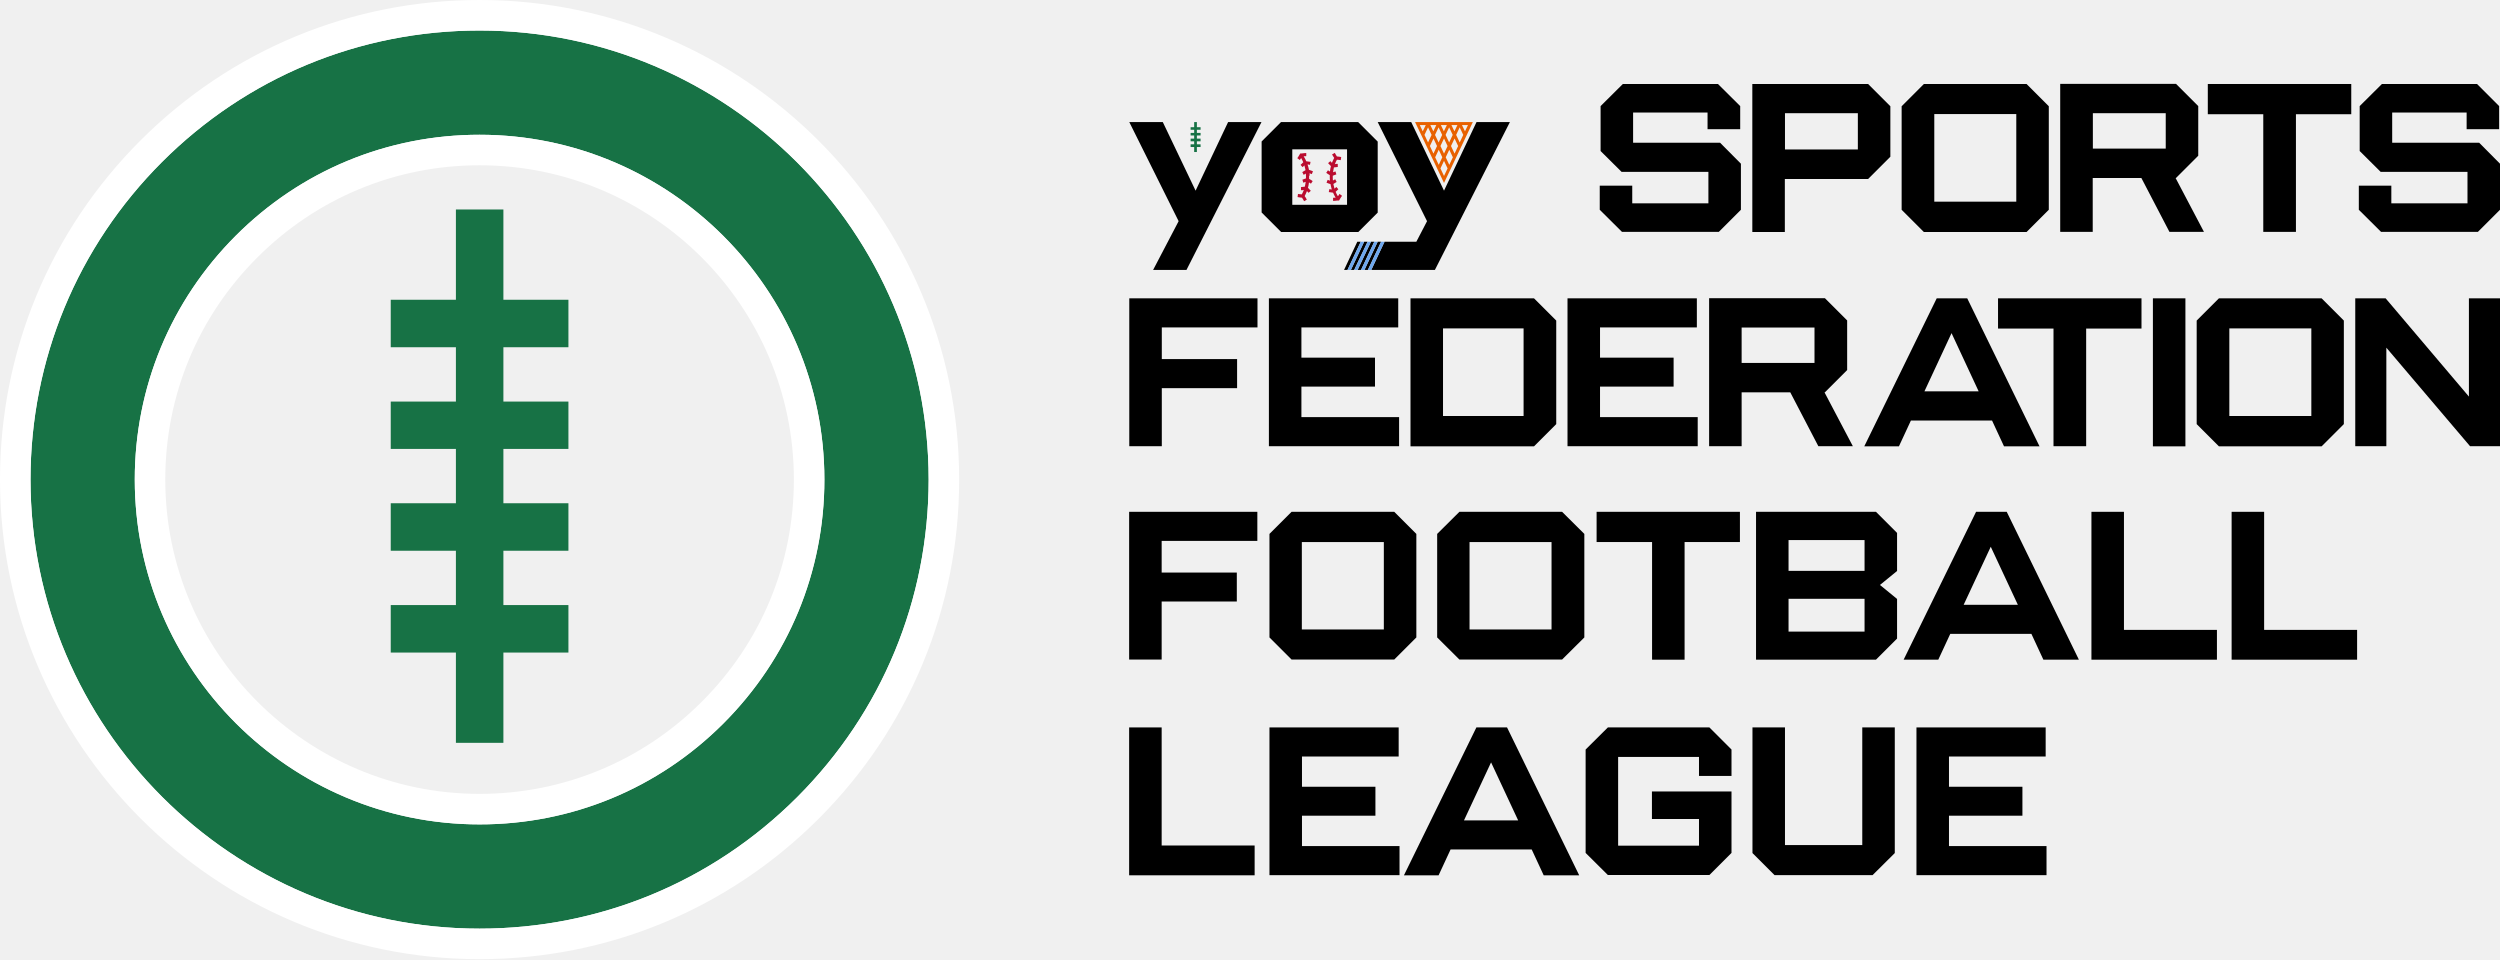
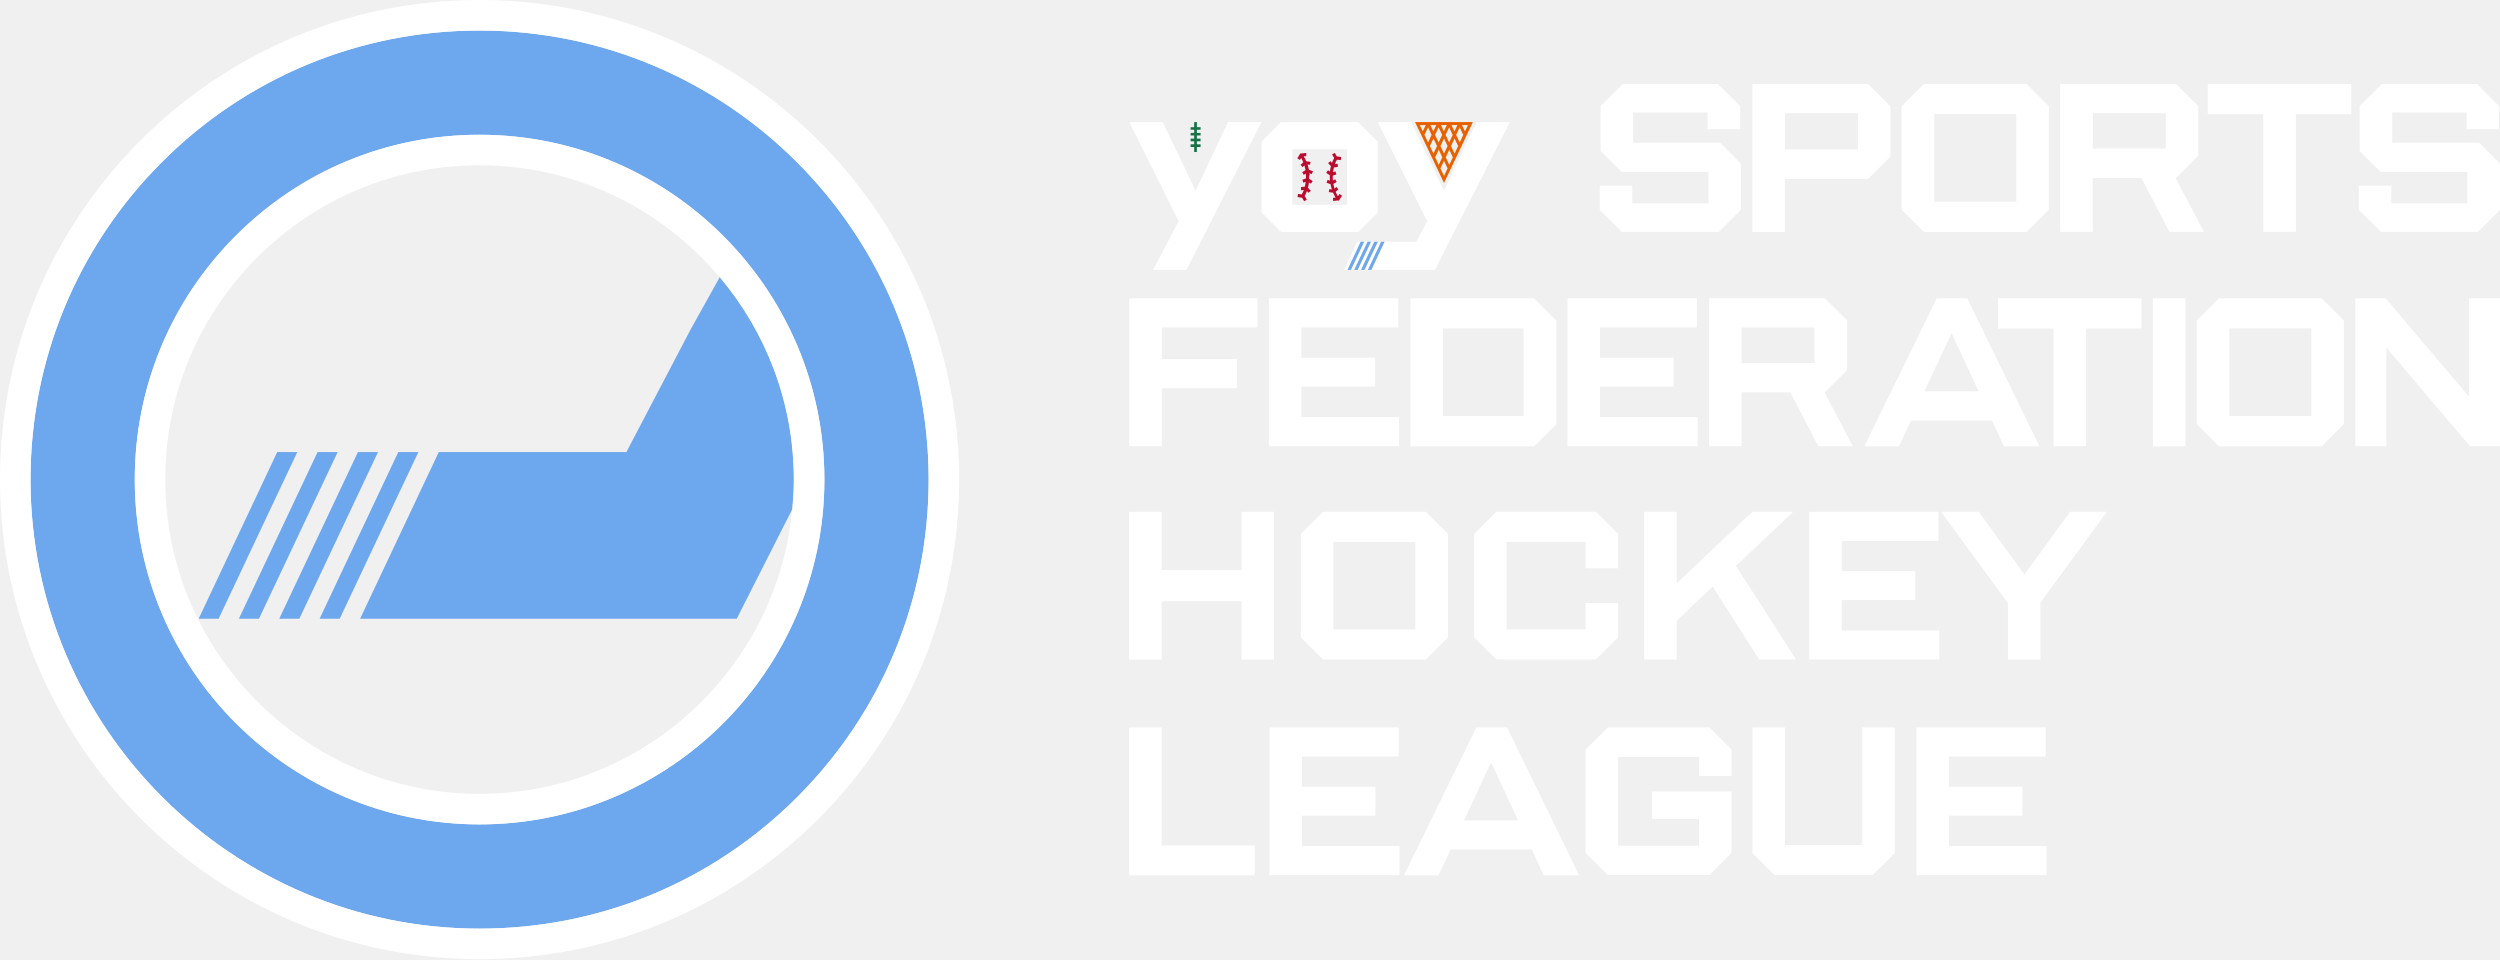
<svg xmlns="http://www.w3.org/2000/svg" id="Layer_2" data-name="Layer 2" viewBox="0 0 175.31 67.26">
  <defs>
    <style>
      .cls-1 {
        fill: none;
      }

      .cls-2 {
        fill: #ba0c2f;
      }

      .cls-3 {
        fill: #177245;
      }

      .cls-4 {
        fill: #e86100;
      }

      .cls-5 {
        fill: #fff;
      }

      .cls-6 {
        fill: #6da7ee;
      }
    </style>
  </defs>
  <g id="Layer_1-2" data-name="Layer 1">
    <g>
      <g>
        <g>
          <g>
-             <polygon points="79.19 31.29 81.47 31.29 81.47 27.22 86.75 27.22 86.75 25.18 81.47 25.18 81.47 22.96 88.18 22.96 88.18 20.92 79.19 20.92 79.19 31.29" />
-             <polygon points="91.26 27.11 96.42 27.11 96.42 25.08 91.26 25.08 91.26 22.96 98.05 22.96 98.05 20.92 88.98 20.92 88.98 31.29 98.11 31.29 98.11 29.25 91.26 29.25 91.26 27.11" />
+             <polygon class="cls-5" points="79.19 31.29 81.47 31.29 81.47 27.22 86.75 27.22 86.75 25.18 81.47 25.18 81.47 22.96 88.18 22.96 88.18 20.92 79.19 20.92 79.19 31.29" />
+             <polygon class="cls-5" points="91.26 27.11 96.42 27.11 96.42 25.08 91.26 25.08 91.26 22.96 98.05 22.96 98.05 20.92 88.98 20.92 88.98 31.29 98.11 31.29 98.11 29.25 91.26 29.25 91.26 27.11" />
            <g>
              <rect class="cls-1" x="101.19" y="23.04" width="5.65" height="6.14" />
-               <path d="M98.91,20.92v10.38h8.66l1.56-1.56v-7.26l-1.56-1.56h-8.66ZM106.84,29.17h-5.65v-6.14h5.65v6.14Z" />
+               <path class="cls-5" d="M98.91,20.92v10.38h8.66l1.56-1.56v-7.26l-1.56-1.56h-8.66ZM106.84,29.17h-5.65v-6.14h5.65v6.14Z" />
            </g>
-             <polygon points="112.2 27.11 117.36 27.11 117.36 25.08 112.2 25.08 112.2 22.96 118.99 22.96 118.99 20.92 109.92 20.92 109.92 31.29 119.05 31.29 119.05 29.25 112.2 29.25 112.2 27.11" />
+             <polygon class="cls-5" points="112.2 27.11 117.36 27.11 117.36 25.08 112.2 25.08 112.2 22.96 118.99 22.96 118.99 20.92 109.92 20.92 109.92 31.29 119.05 31.29 119.05 29.25 112.2 29.25 112.2 27.11" />
            <g>
              <rect class="cls-1" x="122.13" y="22.98" width="5.11" height="2.48" />
-               <path d="M127.97,27.51l1.56-1.56v-3.48l-1.56-1.56h-8.12v10.38h2.28v-3.78h3.41l1.97,3.78h2.42l-1.99-3.78h.03ZM127.24,25.45h-5.11v-2.48h5.11v2.48Z" />
+               <path class="cls-5" d="M127.97,27.51l1.56-1.56v-3.48l-1.56-1.56h-8.12v10.38h2.28v-3.78h3.41l1.97,3.78h2.42l-1.99-3.78h.03ZM127.24,25.45h-5.11v-2.48h5.11v2.48Z" />
            </g>
            <g>
-               <polygon class="cls-1" points="134.95 27.44 138.74 27.44 136.84 23.36 134.95 27.44" />
-               <path d="M135.81,20.92l-5.08,10.38h2.43l.84-1.81h5.69l.84,1.81h2.49l-5.07-10.38h-2.15ZM134.95,27.44l1.9-4.08,1.9,4.08h-3.79Z" />
+               <polygon class="cls-1" points="134.95 27.44 138.74 27.44 136.85 23.36 134.95 27.44" />
+               <path class="cls-5" d="M135.81,20.92l-5.08,10.38h2.43l.84-1.81h5.69l.84,1.81h2.49l-5.07-10.38h-2.15ZM134.95,27.44l1.9-4.08,1.9,4.08h-3.79Z" />
            </g>
-             <polygon points="140.11 23.04 144 23.04 144 31.29 146.29 31.29 146.29 23.04 150.17 23.04 150.17 20.92 140.11 20.92 140.11 23.04" />
-             <rect x="150.97" y="20.92" width="2.28" height="10.38" />
+             <polygon class="cls-5" points="140.11 23.04 144 23.04 144 31.29 146.29 31.29 146.29 23.04 150.17 23.04 150.17 20.92 140.11 20.92 140.11 23.04" />
+             <rect class="cls-5" x="150.97" y="20.92" width="2.28" height="10.38" />
            <g>
              <rect class="cls-1" x="156.33" y="23.04" width="5.75" height="6.14" />
-               <path d="M155.6,20.92l-1.56,1.56v7.26l1.56,1.56h7.2l1.56-1.56v-7.26l-1.56-1.56h-7.2ZM162.08,29.17h-5.75v-6.14h5.75v6.14Z" />
+               <path class="cls-5" d="M155.6,20.92l-1.56,1.56v7.26l1.56,1.56h7.2l1.56-1.56v-7.26l-1.56-1.56h-7.2ZM162.08,29.17h-5.75v-6.14h5.75v6.14Z" />
            </g>
-             <polygon points="173.13 20.92 173.13 27.81 167.29 20.92 165.16 20.92 165.16 31.29 167.34 31.29 167.34 24.38 173.21 31.29 175.31 31.29 175.31 20.92 173.13 20.92" />
+             <polygon class="cls-5" points="173.13 20.92 173.13 27.81 167.29 20.92 165.16 20.92 165.16 31.29 167.34 31.29 167.34 24.38 173.21 31.29 175.31 31.29 175.31 20.92 173.13 20.92" />
          </g>
          <g>
            <g>
-               <polygon points="114.52 10.01 114.52 7.89 119.74 7.89 119.74 9.06 122.03 9.06 122.03 7.44 120.47 5.89 113.8 5.89 112.24 7.44 112.24 10.59 113.71 12.05 119.8 12.05 119.8 14.26 114.46 14.26 114.46 13.02 112.18 13.02 112.18 14.71 113.74 16.26 120.53 16.26 122.08 14.71 122.08 11.48 120.62 10.01 114.52 10.01" />
+               <polygon class="cls-5" points="114.52 10.01 114.52 7.89 119.74 7.89 119.74 9.06 122.03 9.06 122.03 7.44 120.47 5.89 113.8 5.89 112.24 7.44 112.24 10.59 113.71 12.05 119.8 12.05 119.8 14.26 114.46 14.26 114.46 13.02 112.18 13.02 112.18 14.71 113.74 16.26 120.53 16.26 122.08 14.71 122.08 11.48 120.62 10.01 114.52 10.01" />
              <g>
-                 <rect class="cls-1" x="125.16" y="7.95" width="5.11" height="2.54" />
-                 <path d="M122.88,5.89v10.38h2.28v-3.72h5.84l1.56-1.56v-3.54l-1.56-1.56h-8.12ZM130.28,10.48h-5.11v-2.54h5.11v2.54Z" />
+                 <rect class="cls-1" x="125.17" y="7.95" width="5.11" height="2.54" />
+                 <path class="cls-5" d="M122.88,5.89v10.38h2.28v-3.72h5.84l1.56-1.56v-3.54l-1.56-1.56h-8.12ZM130.28,10.48h-5.11v-2.54h5.11v2.54Z" />
              </g>
              <g>
                <rect class="cls-1" x="135.64" y="8.01" width="5.75" height="6.14" />
-                 <path d="M134.91,5.89l-1.56,1.56v7.26l1.56,1.56h7.2l1.56-1.56v-7.26l-1.56-1.56h-7.2ZM141.39,14.14h-5.75v-6.14h5.75v6.14Z" />
+                 <path class="cls-5" d="M134.91,5.89l-1.56,1.56v7.26l1.56,1.56h7.2l1.56-1.56v-7.26l-1.56-1.56h-7.2ZM141.39,14.14h-5.75v-6.14h5.75v6.14Z" />
              </g>
              <g>
                <rect class="cls-1" x="146.75" y="7.95" width="5.11" height="2.48" />
-                 <path d="M152.59,12.48l1.56-1.56v-3.48l-1.56-1.56h-8.12v10.38h2.28v-3.78h3.41l1.97,3.78h2.42l-1.99-3.78h.03ZM151.87,10.42h-5.11v-2.48h5.11v2.48Z" />
+                 <path class="cls-5" d="M152.59,12.48l1.56-1.56v-3.48l-1.56-1.56h-8.12v10.38h2.28v-3.78h3.41l1.97,3.78h2.42l-1.99-3.78h.03ZM151.87,10.42h-5.11v-2.48h5.11v2.48Z" />
              </g>
-               <polygon points="154.82 8.01 158.71 8.01 158.71 16.26 161 16.26 161 8.01 164.88 8.01 164.88 5.89 154.82 5.89 154.82 8.01" />
-               <polygon points="173.85 10.01 167.75 10.01 167.75 7.89 172.97 7.89 172.97 9.06 175.25 9.06 175.25 7.44 173.7 5.89 167.03 5.89 165.47 7.44 165.47 10.59 166.94 12.05 173.03 12.05 173.03 14.26 167.69 14.26 167.69 13.02 165.41 13.02 165.41 14.71 166.97 16.26 173.76 16.26 175.31 14.71 175.31 11.48 173.85 10.01" />
+               <polygon class="cls-5" points="154.82 8.01 158.71 8.01 158.71 16.26 161 16.26 161 8.01 164.88 8.01 164.88 5.89 154.82 5.89 154.82 8.01" />
+               <polygon class="cls-5" points="173.85 10.01 167.75 10.01 167.75 7.89 172.97 7.89 172.97 9.06 175.25 9.06 175.25 7.44 173.7 5.89 167.03 5.89 165.47 7.44 165.47 10.59 166.94 12.05 173.03 12.05 173.03 14.26 167.69 14.26 167.69 13.02 165.41 13.02 165.41 14.71 166.97 16.26 173.76 16.26 175.31 14.71 175.31 11.48 173.85 10.01" />
            </g>
            <g>
              <polygon class="cls-1" points="93.42 11.75 93.42 11.75 93.42 11.75 93.42 11.75" />
              <polygon class="cls-1" points="93.64 10.88 93.64 10.88 93.64 10.88 93.64 10.88" />
              <polygon class="cls-1" points="93.42 11.53 93.42 11.53 93.42 11.53 93.42 11.53" />
              <polygon class="cls-1" points="91.72 13.77 91.72 13.77 91.72 13.77 91.72 13.77" />
              <polygon class="cls-1" points="92.82 13.4 92.82 13.4 92.82 13.4 92.82 13.4" />
              <polygon class="cls-1" points="93.74 11.18 93.74 11.18 93.74 11.18 93.74 11.18" />
              <polygon class="cls-1" points="93.74 11.21 93.74 11.21 93.74 11.21 93.74 11.21" />
-               <polygon class="cls-1" points="90.89 13.84 90.9 13.84 90.89 13.84 90.89 13.84" />
-               <polygon points="83.2 18.93 88.46 8.56 86.12 8.56 83.84 13.37 81.54 8.56 79.19 8.56 82.65 15.51 80.86 18.93 83.2 18.93" />
+               <polygon class="cls-1" points="90.9 13.84 90.9 13.84 90.89 13.84 90.9 13.84" />
+               <polygon class="cls-5" points="83.2 18.93 88.46 8.56 86.12 8.56 83.84 13.37 81.54 8.56 79.19 8.56 82.65 15.51 80.86 18.93 83.2 18.93" />
              <g>
-                 <polygon points="96.61 16.95 95.68 18.93 95.92 18.93 96.85 16.95 96.61 16.95" />
-                 <polygon points="96.14 16.95 95.2 18.93 95.44 18.93 96.37 16.95 96.14 16.95" />
-                 <polygon points="95.66 16.95 94.73 18.93 94.96 18.93 95.9 16.95 95.66 16.95" />
-                 <polygon points="95.18 16.95 94.25 18.93 94.49 18.93 95.42 16.95 95.18 16.95" />
-                 <polygon points="103.54 8.56 101.26 13.37 98.96 8.56 96.61 8.56 100.07 15.51 99.32 16.95 97.09 16.95 96.16 18.93 98.28 18.93 100.62 18.93 105.88 8.56 103.54 8.56" />
+                 <polygon class="cls-5" points="96.62 16.95 95.68 18.93 95.92 18.93 96.85 16.95 96.62 16.95" />
+                 <polygon class="cls-5" points="96.14 16.95 95.2 18.93 95.44 18.93 96.37 16.95 96.14 16.95" />
+                 <polygon class="cls-5" points="95.66 16.95 94.73 18.93 94.96 18.93 95.9 16.95 95.66 16.95" />
+                 <polygon class="cls-5" points="95.18 16.95 94.25 18.93 94.49 18.93 95.42 16.95 95.18 16.95" />
+                 <polygon class="cls-5" points="103.54 8.56 101.26 13.37 98.96 8.56 96.61 8.56 100.08 15.51 99.32 16.95 97.09 16.95 96.16 18.93 98.28 18.93 100.62 18.93 105.88 8.56 103.54 8.56" />
                <polygon class="cls-6" points="95.42 16.95 94.49 18.93 94.73 18.93 95.66 16.95 95.42 16.95" />
                <polygon class="cls-6" points="95.9 16.95 94.96 18.93 95.2 18.93 96.14 16.95 95.9 16.95" />
-                 <polygon class="cls-6" points="96.37 16.95 95.44 18.93 95.68 18.93 96.61 16.95 96.37 16.95" />
+                 <polygon class="cls-6" points="96.37 16.95 95.44 18.93 95.68 18.93 96.62 16.95 96.37 16.95" />
                <polygon class="cls-6" points="96.85 16.95 95.92 18.93 96.16 18.93 97.09 16.95 96.85 16.95" />
              </g>
              <g>
-                 <polygon class="cls-1" points="102 10.78 102.25 10.24 101.99 9.71 101.74 10.24 102 10.78" />
+                 <polygon class="cls-1" points="102 10.78 102.25 10.24 102 9.71 101.74 10.24 102 10.78" />
                <polygon class="cls-1" points="101.63 10 101.88 9.46 101.62 8.93 101.37 9.46 101.63 10" />
                <polygon class="cls-1" points="101.26 10.78 101.51 10.24 101.25 9.71 101 10.24 101.26 10.78" />
                <polygon class="cls-1" points="101.37 11.03 101.63 11.56 101.88 11.03 101.63 10.49 101.37 11.03" />
                <polygon class="cls-1" points="102.37 9.99 102.62 9.46 102.36 8.93 102.11 9.46 102.37 9.99" />
                <polygon class="cls-1" points="100.88 10 101.14 9.46 100.88 8.93 100.63 9.46 100.88 10" />
                <polygon class="cls-1" points="100.14 10 100.4 9.46 100.14 8.93 99.89 9.46 100.14 10" />
                <polygon class="cls-1" points="102.73 9.21 102.94 8.77 102.53 8.77 102.73 9.21" />
                <polygon class="cls-1" points="100.51 9.21 100.72 8.77 100.3 8.77 100.51 9.21" />
                <polygon class="cls-1" points="99.98 8.77 99.56 8.77 99.77 9.21 99.98 8.77" />
                <polygon class="cls-1" points="101.25 9.21 101.46 8.77 101.04 8.77 101.25 9.21" />
                <polygon class="cls-1" points="101.26 11.28 101.01 11.81 101.26 12.34 101.51 11.81 101.26 11.28" />
                <polygon class="cls-1" points="101.99 9.21 102.2 8.77 101.78 8.77 101.99 9.21" />
                <polygon class="cls-1" points="100.52 10.78 100.77 10.24 100.51 9.71 100.26 10.24 100.52 10.78" />
                <polygon class="cls-1" points="100.63 11.03 100.89 11.56 101.14 11.03 100.89 10.49 100.63 11.03" />
                <path class="cls-4" d="M103.28,8.56h-4.05l.43.9.12.25.25.53.12.25.25.53.12.25.25.53.12.25.37.78h0s0,0,0,0l.37-.78.12-.25.25-.53.12-.25.25-.53.12-.25.25-.53.12-.25h0s.42-.9.42-.9ZM102.94,8.77l-.21.44-.21-.44h.42ZM100.14,8.93l.25.53-.25.53-.25-.53.25-.53ZM100.88,8.93l.25.53-.25.53-.25-.53.25-.53ZM101.62,8.93l.25.53-.25.53-.25-.53.25-.53ZM102.36,8.93l.25.53-.25.53-.25-.53.25-.53ZM102.25,10.24l-.25.53-.25-.53.25-.53.25.53ZM101.88,11.03l-.25.53-.25-.53.25-.53.25.53ZM101.51,10.24l-.25.53-.25-.53.25-.53.25.53ZM101.14,11.03l-.25.53-.25-.53.25-.53.25.53ZM100.77,10.24l-.25.53-.25-.53.25-.53.25.53ZM101.01,11.81l.25-.53.25.53-.25.53-.25-.53ZM102.2,8.77l-.21.44-.21-.44h.42ZM101.46,8.77l-.21.44-.21-.44h.42ZM100.72,8.77l-.21.44-.21-.44h.42ZM99.98,8.77l-.21.44-.21-.44h.42Z" />
              </g>
              <polygon class="cls-3" points="84.19 9.1 84.19 8.92 83.93 8.92 83.93 8.56 83.74 8.56 83.74 8.92 83.49 8.92 83.49 9.1 83.74 9.1 83.74 9.32 83.49 9.32 83.49 9.5 83.74 9.5 83.74 9.72 83.49 9.72 83.49 9.91 83.74 9.91 83.74 10.12 83.49 10.12 83.49 10.31 83.74 10.31 83.74 10.66 83.93 10.66 83.93 10.31 84.19 10.31 84.19 10.12 83.93 10.12 83.93 9.91 84.19 9.91 84.19 9.72 83.93 9.72 83.93 9.5 84.19 9.5 84.19 9.32 83.93 9.32 83.93 9.1 84.19 9.1" />
              <g>
                <path class="cls-1" d="M94.1,10.47h-3.49v3.89h3.84v-3.89h-.36ZM91.96,12.88s-.09-.06-.14-.09c-.02.13-.04.26-.07.38.07.06.14.13.2.21l-.16.14s-.07-.08-.11-.12c-.04.12-.1.24-.16.35.05.07.09.15.15.25l-.19.11c-.03-.05-.06-.1-.08-.14-.02-.04-.05-.07-.07-.11-.04,0-.08,0-.12-.01-.06,0-.12-.01-.19-.03l.03-.22c.1.02.19.03.27.03.05-.1.1-.21.14-.31-.06,0-.12.01-.19.02v-.22c.08,0,.16-.01.26-.03.03-.11.05-.22.06-.34-.06.02-.12.04-.17.06l-.06-.21c.08-.03.17-.05.25-.09,0-.06,0-.13,0-.19,0-.05,0-.1-.01-.15-.05.03-.1.06-.15.09l-.1-.19c.08-.04.15-.09.23-.14-.02-.11-.05-.22-.08-.33-.04.04-.08.08-.13.12l-.14-.16c.07-.06.13-.12.19-.18-.04-.11-.1-.21-.15-.3-.03.05-.06.09-.09.14l-.18-.13c.05-.07.1-.14.14-.21.01-.02.03-.04.04-.07l.03-.05h.05s.04-.01.06-.01c.1-.01.2-.02.3-.03v.22s-.11,0-.17.01c.07.11.12.23.18.35.1,0,.2.02.3.04l-.04.21c-.06-.01-.12-.02-.17-.03.04.12.07.25.1.38.09.03.19.07.28.1l-.08.2c-.05-.02-.11-.04-.16-.06,0,.06,0,.11.01.17,0,.07,0,.15,0,.22.08.05.16.1.25.16l-.12.18ZM93.94,13.95s-.03.04-.04.07l-.03.05h-.05s-.04.01-.06.01c-.1.01-.2.02-.3.03v-.22s.11,0,.17-.01c-.07-.11-.12-.23-.18-.35-.1,0-.2-.02-.3-.04l.04-.21c.06.01.12.02.17.03-.04-.12-.07-.25-.09-.38-.09-.03-.18-.07-.28-.1l.08-.2c.05.02.11.04.16.06,0-.06,0-.11-.01-.17,0-.07,0-.15,0-.22-.08-.05-.16-.1-.25-.16l.12-.18s.09.06.14.09c.02-.13.04-.26.07-.38-.07-.06-.14-.13-.2-.21l.16-.14s.07.08.11.12c.04-.12.1-.24.16-.35-.05-.07-.09-.15-.15-.24l.19-.11c.03.05.06.1.08.14.02.04.05.07.07.11.04,0,.07,0,.11.01.06,0,.12.01.19.03l-.03.22c-.1-.02-.19-.03-.27-.03-.05.1-.1.21-.14.31.06,0,.12-.01.19-.02v.22c-.08,0-.16.01-.26.03-.03.11-.05.22-.06.34.06-.02.12-.04.17-.06l.06.21c-.08.02-.17.05-.25.09,0,.06,0,.13,0,.19,0,.05,0,.1.01.15.05-.03.1-.06.16-.09l.1.19c-.08.04-.15.09-.23.14.02.11.05.22.08.33.04-.04.08-.08.13-.12l.14.16c-.07.06-.13.12-.19.18.04.11.1.21.15.3.03-.05.06-.09.09-.14l.18.13c-.05.07-.1.14-.14.21Z" />
                <path class="cls-2" d="M93.81,13.75c-.06-.1-.11-.2-.15-.3.06-.06.12-.12.19-.18l-.14-.16s-.09.08-.13.12c-.03-.11-.06-.22-.08-.33.08-.05.15-.09.23-.14l-.1-.19c-.05.03-.1.06-.16.09,0-.05,0-.1-.01-.15,0-.06,0-.13,0-.19.08-.03.17-.06.25-.09l-.06-.21c-.06.02-.12.04-.17.06.01-.11.04-.23.06-.34.09-.01.18-.02.27-.03v-.22c-.07,0-.14,0-.2.02.04-.11.08-.21.14-.31.08,0,.17.02.27.03l.03-.22c-.07-.01-.13-.02-.19-.03-.04,0-.08,0-.11-.01-.02-.03-.05-.07-.07-.11-.03-.04-.05-.09-.08-.14l-.19.11c.05.1.1.17.15.24-.06.11-.11.23-.16.35-.04-.04-.08-.08-.11-.12l-.16.14c.07.07.14.15.2.21-.03.13-.06.25-.07.38-.05-.03-.09-.06-.14-.09l-.12.18c.08.06.16.11.25.16,0,.07,0,.15,0,.22,0,.06,0,.11.01.17-.05-.02-.11-.04-.16-.06l-.08.2c.09.04.18.07.28.1.02.13.06.25.09.38-.06,0-.11-.02-.17-.03l-.04.21c.1.02.2.03.3.04.05.12.11.24.18.35-.06,0-.12.01-.18.01v.22c.11,0,.22-.02.31-.03.02,0,.04,0,.06,0h.05s.03-.05.03-.05c.01-.02.03-.04.04-.07.05-.07.09-.15.14-.21l-.18-.13s-.06.09-.09.14Z" />
                <path class="cls-2" d="M91.84,12.32c0-.06,0-.11-.01-.17.05.02.11.04.16.06l.08-.2c-.09-.04-.18-.07-.28-.1-.02-.13-.06-.25-.1-.38.06,0,.11.02.17.03l.04-.21c-.1-.02-.2-.03-.3-.04-.05-.12-.11-.24-.18-.35.06,0,.12-.01.18-.01v-.22c-.11,0-.22.02-.31.03-.02,0-.04,0-.06,0h-.05s-.03.05-.03.05c-.01.02-.03.04-.04.07-.04.07-.09.15-.14.21l.18.13s.06-.09.09-.14c.06.1.11.2.15.3-.06.06-.12.12-.19.18l.14.16s.09-.08.13-.12c.03.11.06.22.08.33-.08.05-.15.09-.23.14l.1.19c.05-.03.1-.06.15-.09,0,.05,0,.1.01.15,0,.06,0,.13,0,.19-.08.03-.17.06-.25.09l.06.21c.06-.02.12-.04.17-.06-.01.12-.04.23-.06.34-.09.01-.18.02-.27.03v.22c.07,0,.13,0,.2-.02-.04.11-.09.21-.14.31-.08,0-.17-.02-.27-.03l-.03.22c.07.01.13.02.19.03.04,0,.08,0,.12.01.02.03.04.07.07.11.03.04.05.09.08.14l.19-.11c-.05-.1-.1-.18-.15-.25.06-.11.11-.23.16-.35.04.04.08.08.11.12l.16-.14c-.07-.08-.14-.15-.2-.21.03-.12.06-.25.07-.38.05.03.09.06.14.09l.12-.18c-.08-.06-.16-.11-.25-.16,0-.07,0-.15,0-.22Z" />
-                 <path d="M96.4,9.72l-1.16-1.16h-5.41l-1.12,1.12-.24.24v4.98l.24.24,1.13,1.13h5.41l1.09-1.09.27-.27v-4.98l-.21-.21ZM94.46,14.36h-3.84v-3.89h3.84v3.89Z" />
+                 <path class="cls-5" d="M96.4,9.72l-1.16-1.16h-5.41l-1.12,1.12-.24.24v4.98l.24.24,1.13,1.13h5.41l1.09-1.09.27-.27v-4.98l-.21-.21ZM94.46,14.36h-3.84v-3.89h3.84v3.89Z" />
              </g>
            </g>
          </g>
        </g>
        <g>
-           <path d="M79.18,35.89h8.99v2.04h-6.71v2.22h5.27v2.03h-5.27v4.07h-2.28v-10.37Z" />
-           <path d="M89.02,44.7v-7.26l1.55-1.55h7.2l1.55,1.55v7.26l-1.55,1.55h-7.2l-1.55-1.55ZM97.04,44.14v-6.13h-5.75v6.13h5.75Z" />
-           <path d="M100.78,44.7v-7.26l1.56-1.55h7.2l1.56,1.55v7.26l-1.56,1.55h-7.2l-1.56-1.55ZM108.8,44.14v-6.13h-5.75v6.13h5.75Z" />
-           <path d="M115.85,38.01h-3.89v-2.12h10.05v2.12h-3.88v8.25h-2.28v-8.25Z" />
-           <path d="M123.14,35.89h8.41l1.48,1.48v2.67l-1.2.98,1.2.98v2.78l-1.48,1.48h-8.41v-10.37ZM130.75,40.03v-2.16h-5.33v2.16h5.33ZM130.75,44.29v-2.3h-5.33v2.3h5.33Z" />
-           <path d="M138.57,35.89h2.15l5.06,10.37h-2.49l-.84-1.81h-5.69l-.84,1.81h-2.43l5.08-10.37ZM141.5,42.41l-1.9-4.07-1.9,4.07h3.79Z" />
-           <path d="M146.66,35.89h2.28v8.28h6.52v2.09h-8.8v-10.37Z" />
-           <path d="M156.49,35.89h2.28v8.28h6.52v2.09h-8.8v-10.37Z" />
-           <path d="M79.18,51.01h2.28v8.28h6.52v2.09h-8.8v-10.37Z" />
-           <path d="M89.02,51.01h9.06v2.04h-6.78v2.12h5.15v2.03h-5.15v2.13h6.84v2.04h-9.12v-10.37Z" />
-           <path d="M103.53,51.01h2.15l5.06,10.37h-2.49l-.84-1.81h-5.69l-.84,1.81h-2.43l5.08-10.37ZM106.46,57.53l-1.9-4.07-1.9,4.07h3.79Z" />
-           <path d="M111.19,59.82v-7.26l1.56-1.55h7.12l1.55,1.55v1.85h-2.28v-1.33h-5.67v6.22h5.67v-1.87h-3.3v-1.93h5.58v4.31l-1.55,1.55h-7.12l-1.56-1.55Z" />
-           <path d="M122.89,59.82v-8.81h2.28v8.25h5.42v-8.25h2.28v8.81l-1.56,1.55h-6.87l-1.55-1.55Z" />
-           <path d="M134.39,51.01h9.06v2.04h-6.78v2.12h5.15v2.03h-5.15v2.13h6.84v2.04h-9.12v-10.37Z" />
+           <path class="cls-5" d="M79.18,35.89h2.28v4.09h5.6v-4.09h2.28v10.37h-2.28v-4.1h-5.6v4.1h-2.28v-10.37Z" />
+           <path class="cls-5" d="M91.22,44.7v-7.26l1.56-1.55h7.2l1.56,1.55v7.26l-1.56,1.55h-7.2l-1.56-1.55ZM99.25,44.14v-6.13h-5.75v6.13h5.75Z" />
+           <path class="cls-5" d="M103.37,44.7v-7.26l1.56-1.55h6.99l1.55,1.55v2.41h-2.28v-1.85h-5.54v6.13h5.54v-1.85h2.28v2.41l-1.55,1.55h-6.99l-1.56-1.55Z" />
+           <path class="cls-5" d="M115.3,35.89h2.28v5.01l5.3-5.01h2.86l-4.01,3.79,4.22,6.57h-2.59l-3.26-5.12-2.52,2.4v2.72h-2.28v-10.37Z" />
+           <path class="cls-5" d="M126.87,35.89h9.06v2.04h-6.78v2.12h5.15v2.03h-5.15v2.13h6.84v2.04h-9.12v-10.37Z" />
+           <path class="cls-5" d="M140.78,42.26l-4.66-6.37h2.64l3.2,4.4,3.2-4.4h2.58l-4.66,6.37v4h-2.28v-4Z" />
+           <path class="cls-5" d="M79.18,51.01h2.28v8.28h6.52v2.09h-8.8v-10.37Z" />
+           <path class="cls-5" d="M89.02,51.01h9.06v2.04h-6.78v2.12h5.15v2.03h-5.15v2.13h6.84v2.04h-9.12v-10.37Z" />
+           <path class="cls-5" d="M103.53,51.01h2.15l5.06,10.37h-2.49l-.84-1.81h-5.69l-.84,1.81h-2.43l5.08-10.37ZM106.46,57.53l-1.9-4.07-1.9,4.07h3.79Z" />
+           <path class="cls-5" d="M111.19,59.82v-7.26l1.56-1.55h7.12l1.55,1.55v1.85h-2.28v-1.33h-5.67v6.22h5.67v-1.87h-3.3v-1.93h5.58v4.31l-1.55,1.55h-7.12l-1.56-1.55Z" />
+           <path class="cls-5" d="M122.89,59.82v-8.81h2.28v8.25h5.42v-8.25h2.28v8.81l-1.56,1.55h-6.87l-1.55-1.55Z" />
+           <path class="cls-5" d="M134.39,51.01h9.06v2.04h-6.78v2.12h5.15v2.03h-5.15v2.13h6.84v2.04h-9.12v-10.37Z" />
        </g>
      </g>
      <g>
-         <path class="cls-1" d="M33.63,11.59c-5.89,0-11.42,2.29-15.58,6.46-4.16,4.16-6.46,9.7-6.46,15.58,0,12.15,9.89,22.04,22.04,22.04,5.89,0,11.42-2.29,15.58-6.46,4.16-4.16,6.46-9.7,6.46-15.58,0-12.15-9.89-22.04-22.04-22.04ZM39.86,24.35h-4.57v3.81h4.57v3.33h-4.57v3.81h4.57v3.33h-4.57v3.81h4.57v3.33h-4.57v6.33h-3.33v-6.33h-4.57v-3.33h4.57v-3.81h-4.57v-3.33h4.57v-3.81h-4.57v-3.33h4.57v-3.81h-4.57v-3.33h4.57v-6.33h3.33v6.33h4.57v3.33Z" />
-         <polygon class="cls-3" points="35.3 14.69 31.97 14.69 31.97 21.02 27.4 21.02 27.4 24.35 31.97 24.35 31.97 28.16 27.4 28.16 27.4 31.48 31.97 31.48 31.97 35.29 27.4 35.29 27.4 38.62 31.97 38.62 31.97 42.43 27.4 42.43 27.4 45.76 31.97 45.76 31.97 52.09 35.3 52.09 35.3 45.76 39.86 45.76 39.86 42.43 35.3 42.43 35.3 38.62 39.86 38.62 39.86 35.29 35.3 35.29 35.3 31.48 39.86 31.48 39.86 28.16 35.3 28.16 35.3 24.35 39.86 24.35 39.86 21.02 35.3 21.02 35.3 14.69" />
-         <path class="cls-3" d="M33.63,2.14c-8.41,0-16.32,3.28-22.27,9.22-5.95,5.95-9.22,13.86-9.22,22.27,0,17.36,14.13,31.49,31.49,31.49,8.41,0,16.32-3.28,22.27-9.22,5.95-5.95,9.22-13.86,9.22-22.27,0-17.36-14.13-31.49-31.49-31.49ZM50.73,50.73c-4.57,4.57-10.64,7.08-17.1,7.08-13.33,0-24.18-10.85-24.18-24.18,0-6.46,2.52-12.53,7.08-17.1,4.57-4.57,10.64-7.08,17.1-7.08,13.33,0,24.18,10.85,24.18,24.18,0,6.46-2.52,12.53-7.08,17.1Z" />
-         <path class="cls-5" d="M33.63,0c-8.98,0-17.43,3.5-23.78,9.85C3.5,16.2,0,24.65,0,33.63c0,18.54,15.09,33.63,33.63,33.63,8.98,0,17.43-3.5,23.78-9.85,6.35-6.35,9.85-14.8,9.85-23.78C67.26,15.09,52.18,0,33.63,0ZM33.63,65.12c-17.36,0-31.49-14.13-31.49-31.49,0-8.41,3.28-16.32,9.22-22.27,5.95-5.95,13.86-9.22,22.27-9.22,17.36,0,31.49,14.13,31.49,31.49,0,8.41-3.28,16.32-9.22,22.27-5.95,5.95-13.86,9.22-22.27,9.22Z" />
-         <path class="cls-5" d="M33.63,9.45c-6.46,0-12.53,2.51-17.1,7.08-4.57,4.57-7.08,10.64-7.08,17.1,0,13.33,10.85,24.18,24.18,24.18,6.46,0,12.53-2.51,17.1-7.08,4.57-4.57,7.08-10.64,7.08-17.1,0-13.33-10.85-24.18-24.18-24.18ZM33.63,55.67c-12.15,0-22.04-9.89-22.04-22.04,0-5.89,2.29-11.42,6.46-15.58,4.16-4.16,9.7-6.46,15.58-6.46,12.15,0,22.04,9.89,22.04,22.04,0,5.89-2.29,11.42-6.46,15.58-4.16,4.16-9.7,6.46-15.58,6.46Z" />
+         <path class="cls-1" d="M51.66,43.39h-26.41l5.52-11.69h13.16l4.49-8.57,2.06-3.7c-4.05-4.79-10.09-7.84-16.84-7.84-5.89,0-11.42,2.29-15.58,6.46-4.16,4.16-6.45,9.7-6.45,15.58,0,12.15,9.89,22.04,22.04,22.04,11.47,0,20.91-8.8,21.94-20l-3.92,7.73ZM13.93,43.39l5.52-11.69h1.4l-5.52,11.69h-1.4ZM16.75,43.39l5.52-11.69h1.41l-5.52,11.69h-1.41ZM19.58,43.39l5.52-11.69h1.4l-5.52,11.69h-1.4ZM22.41,43.39l5.52-11.69h1.41l-5.52,11.69h-1.41Z" />
+         <polygon class="cls-6" points="27.93 31.7 22.41 43.39 23.82 43.39 29.34 31.7 27.93 31.7" />
+         <polygon class="cls-6" points="25.1 31.7 19.58 43.39 20.99 43.39 26.51 31.7 25.1 31.7" />
+         <polygon class="cls-6" points="22.27 31.7 16.75 43.39 18.16 43.39 23.68 31.7 22.27 31.7" />
+         <path class="cls-6" d="M43.93,31.7h-13.16l-5.52,11.69h26.41l3.92-7.73c.06-.67.1-1.35.1-2.04,0-5.41-1.96-10.36-5.2-14.2l-2.06,3.7-4.49,8.57Z" />
+         <polygon class="cls-6" points="19.44 31.7 13.93 43.39 15.33 43.39 20.85 31.7 19.44 31.7" />
+         <path class="cls-6" d="M33.63,2.14c-8.41,0-16.32,3.28-22.27,9.22-5.95,5.95-9.22,13.86-9.22,22.27,0,17.36,14.13,31.49,31.49,31.49,8.41,0,16.32-3.28,22.27-9.22,5.95-5.95,9.22-13.86,9.22-22.27,0-17.36-14.13-31.49-31.49-31.49ZM33.63,57.81c-13.33,0-24.18-10.85-24.18-24.18,0-6.46,2.52-12.53,7.08-17.1,4.57-4.57,10.64-7.08,17.1-7.08,13.33,0,24.18,10.85,24.18,24.18s-10.85,24.18-24.18,24.18Z" />
+         <path class="cls-5" d="M33.63,0c-8.98,0-17.43,3.5-23.78,9.85C3.5,16.2,0,24.65,0,33.63c0,18.54,15.09,33.63,33.63,33.63,8.98,0,17.43-3.5,23.78-9.85,6.35-6.35,9.85-14.8,9.85-23.78C67.26,15.09,52.18,0,33.63,0ZM55.9,55.9c-5.95,5.95-13.86,9.22-22.27,9.22-17.36,0-31.49-14.13-31.49-31.49,0-8.41,3.28-16.32,9.22-22.27,5.95-5.95,13.86-9.22,22.27-9.22,17.36,0,31.49,14.13,31.49,31.49,0,8.41-3.28,16.32-9.22,22.27Z" />
+         <path class="cls-5" d="M33.63,9.45c-6.46,0-12.53,2.51-17.1,7.08-4.57,4.57-7.08,10.64-7.08,17.1,0,13.33,10.85,24.18,24.18,24.18s24.18-10.85,24.18-24.18-10.85-24.18-24.18-24.18ZM33.63,55.67c-12.15,0-22.04-9.89-22.04-22.04,0-5.89,2.29-11.42,6.45-15.58,4.16-4.16,9.7-6.46,15.58-6.46,6.75,0,12.79,3.05,16.84,7.84,3.24,3.84,5.2,8.79,5.2,14.2,0,.69-.04,1.37-.1,2.04-1.03,11.2-10.48,20-21.94,20Z" />
      </g>
    </g>
  </g>
</svg>
